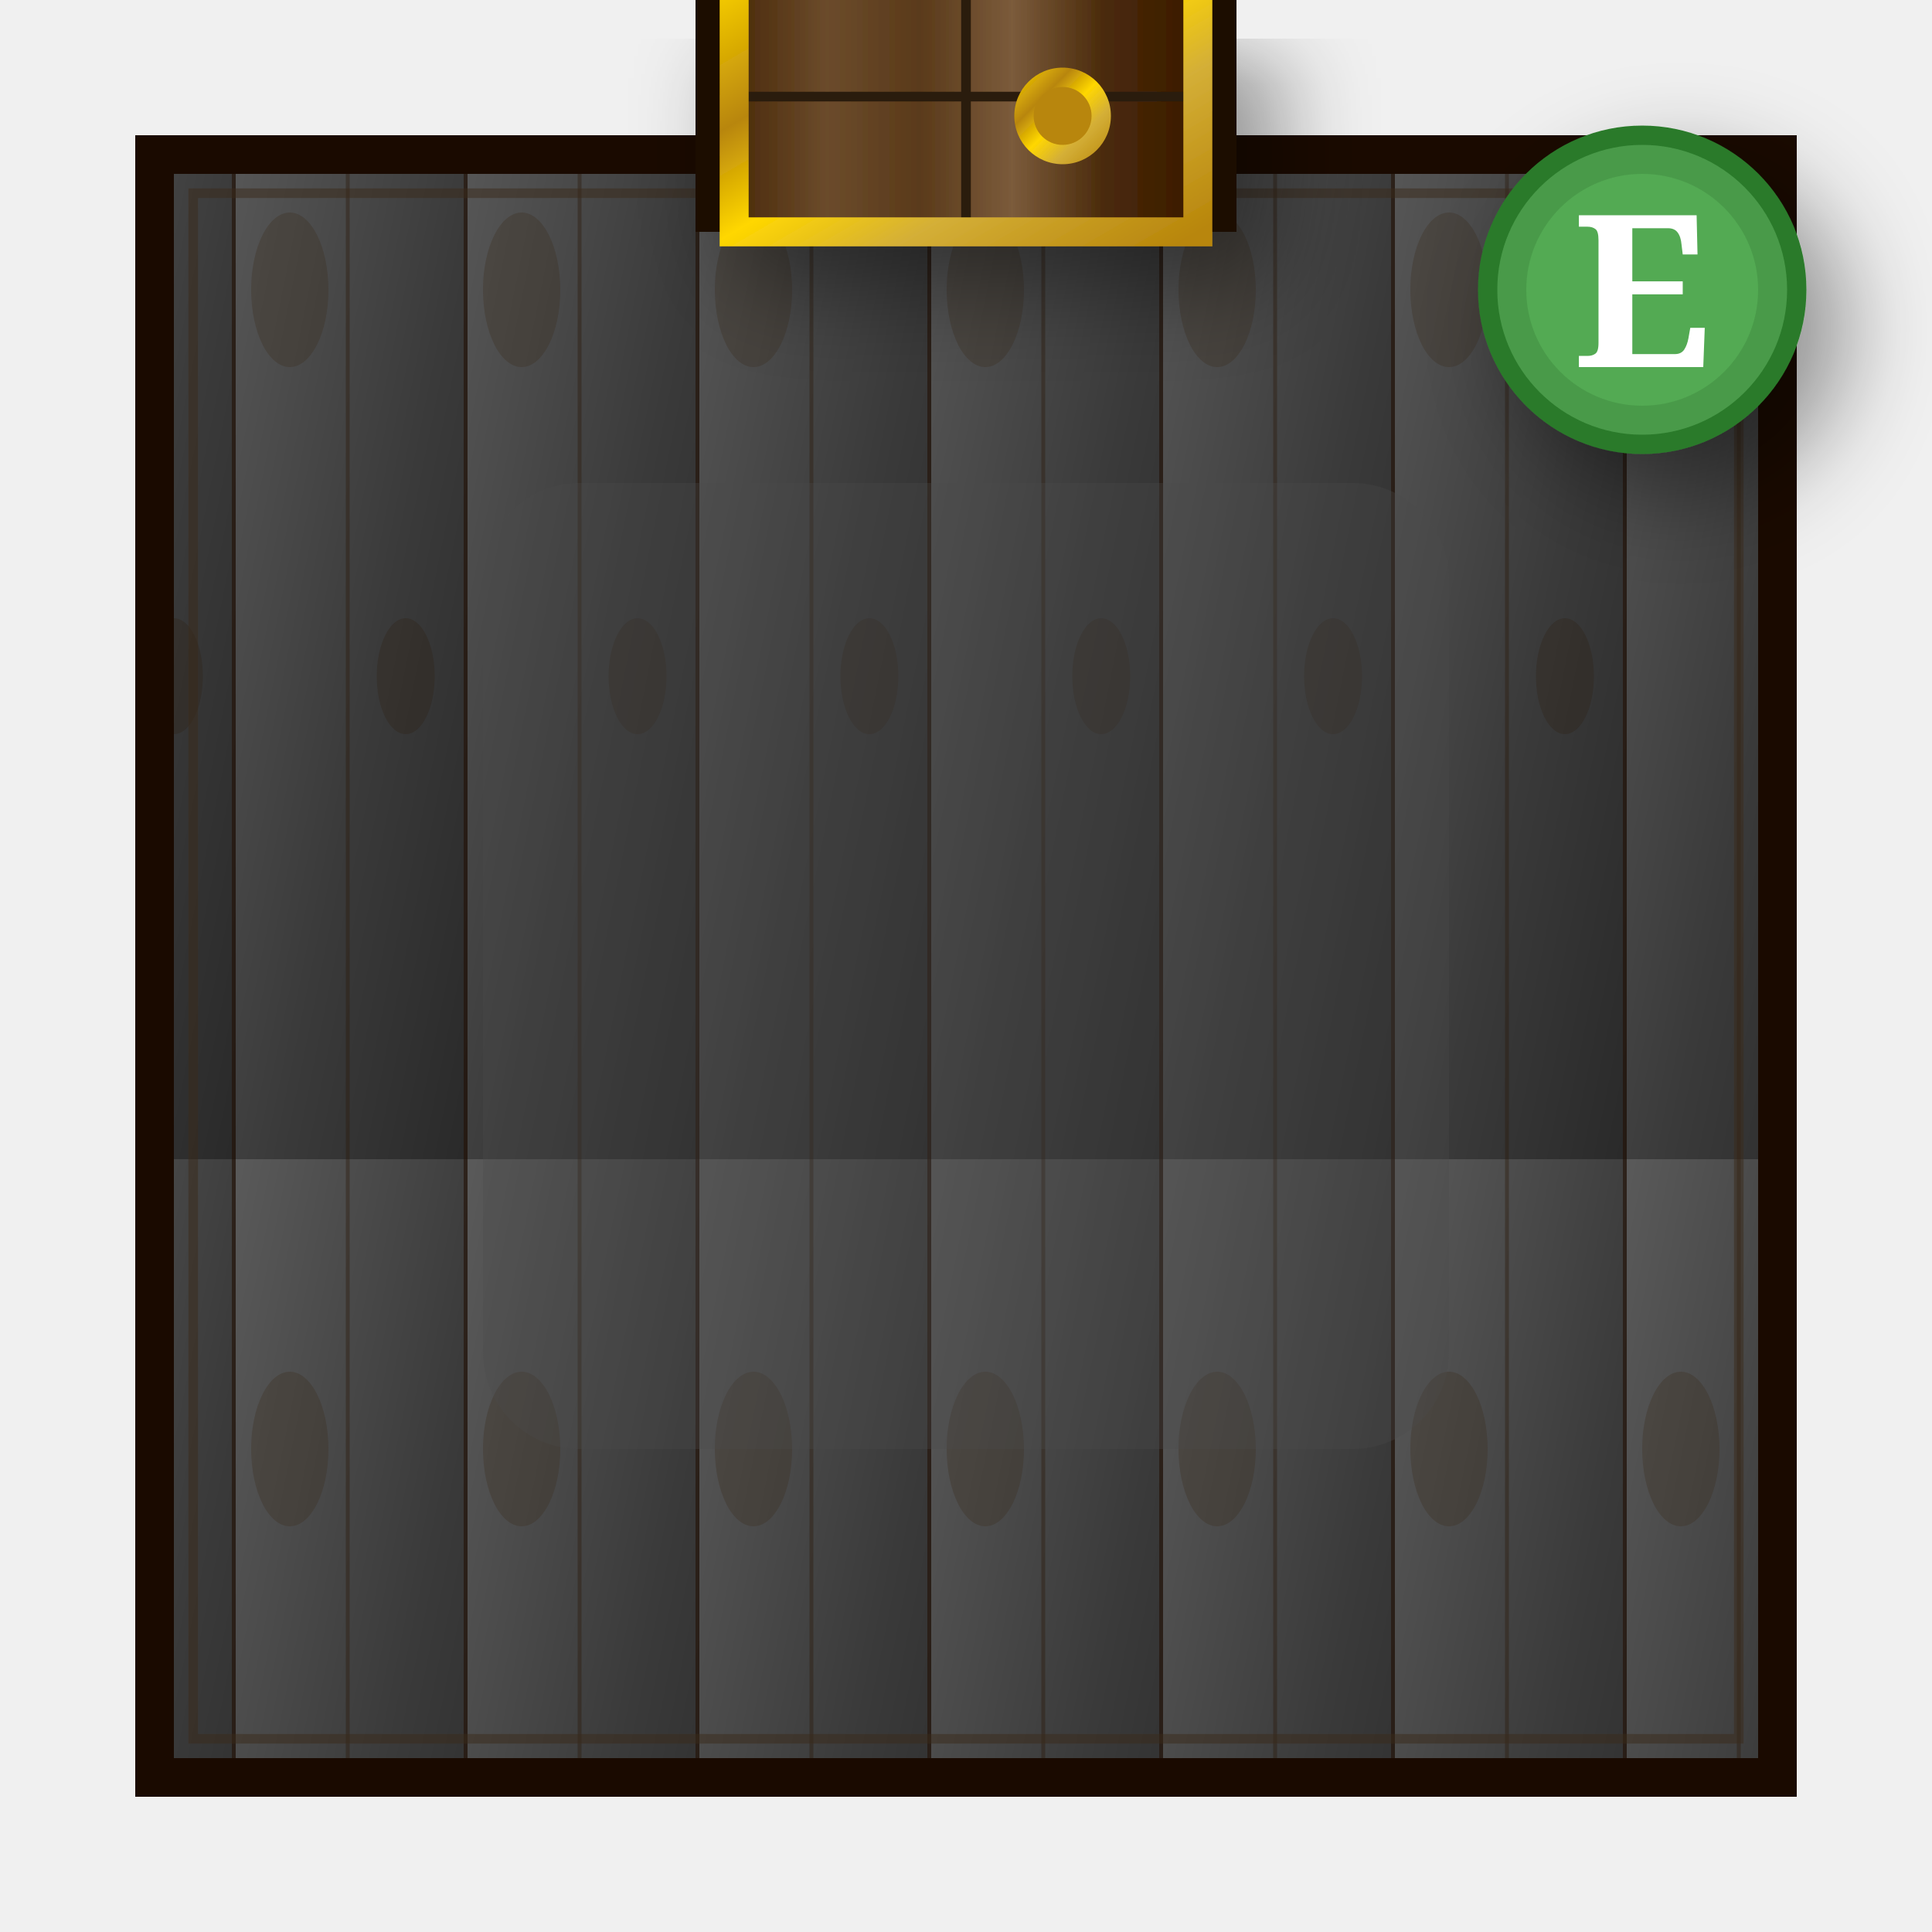
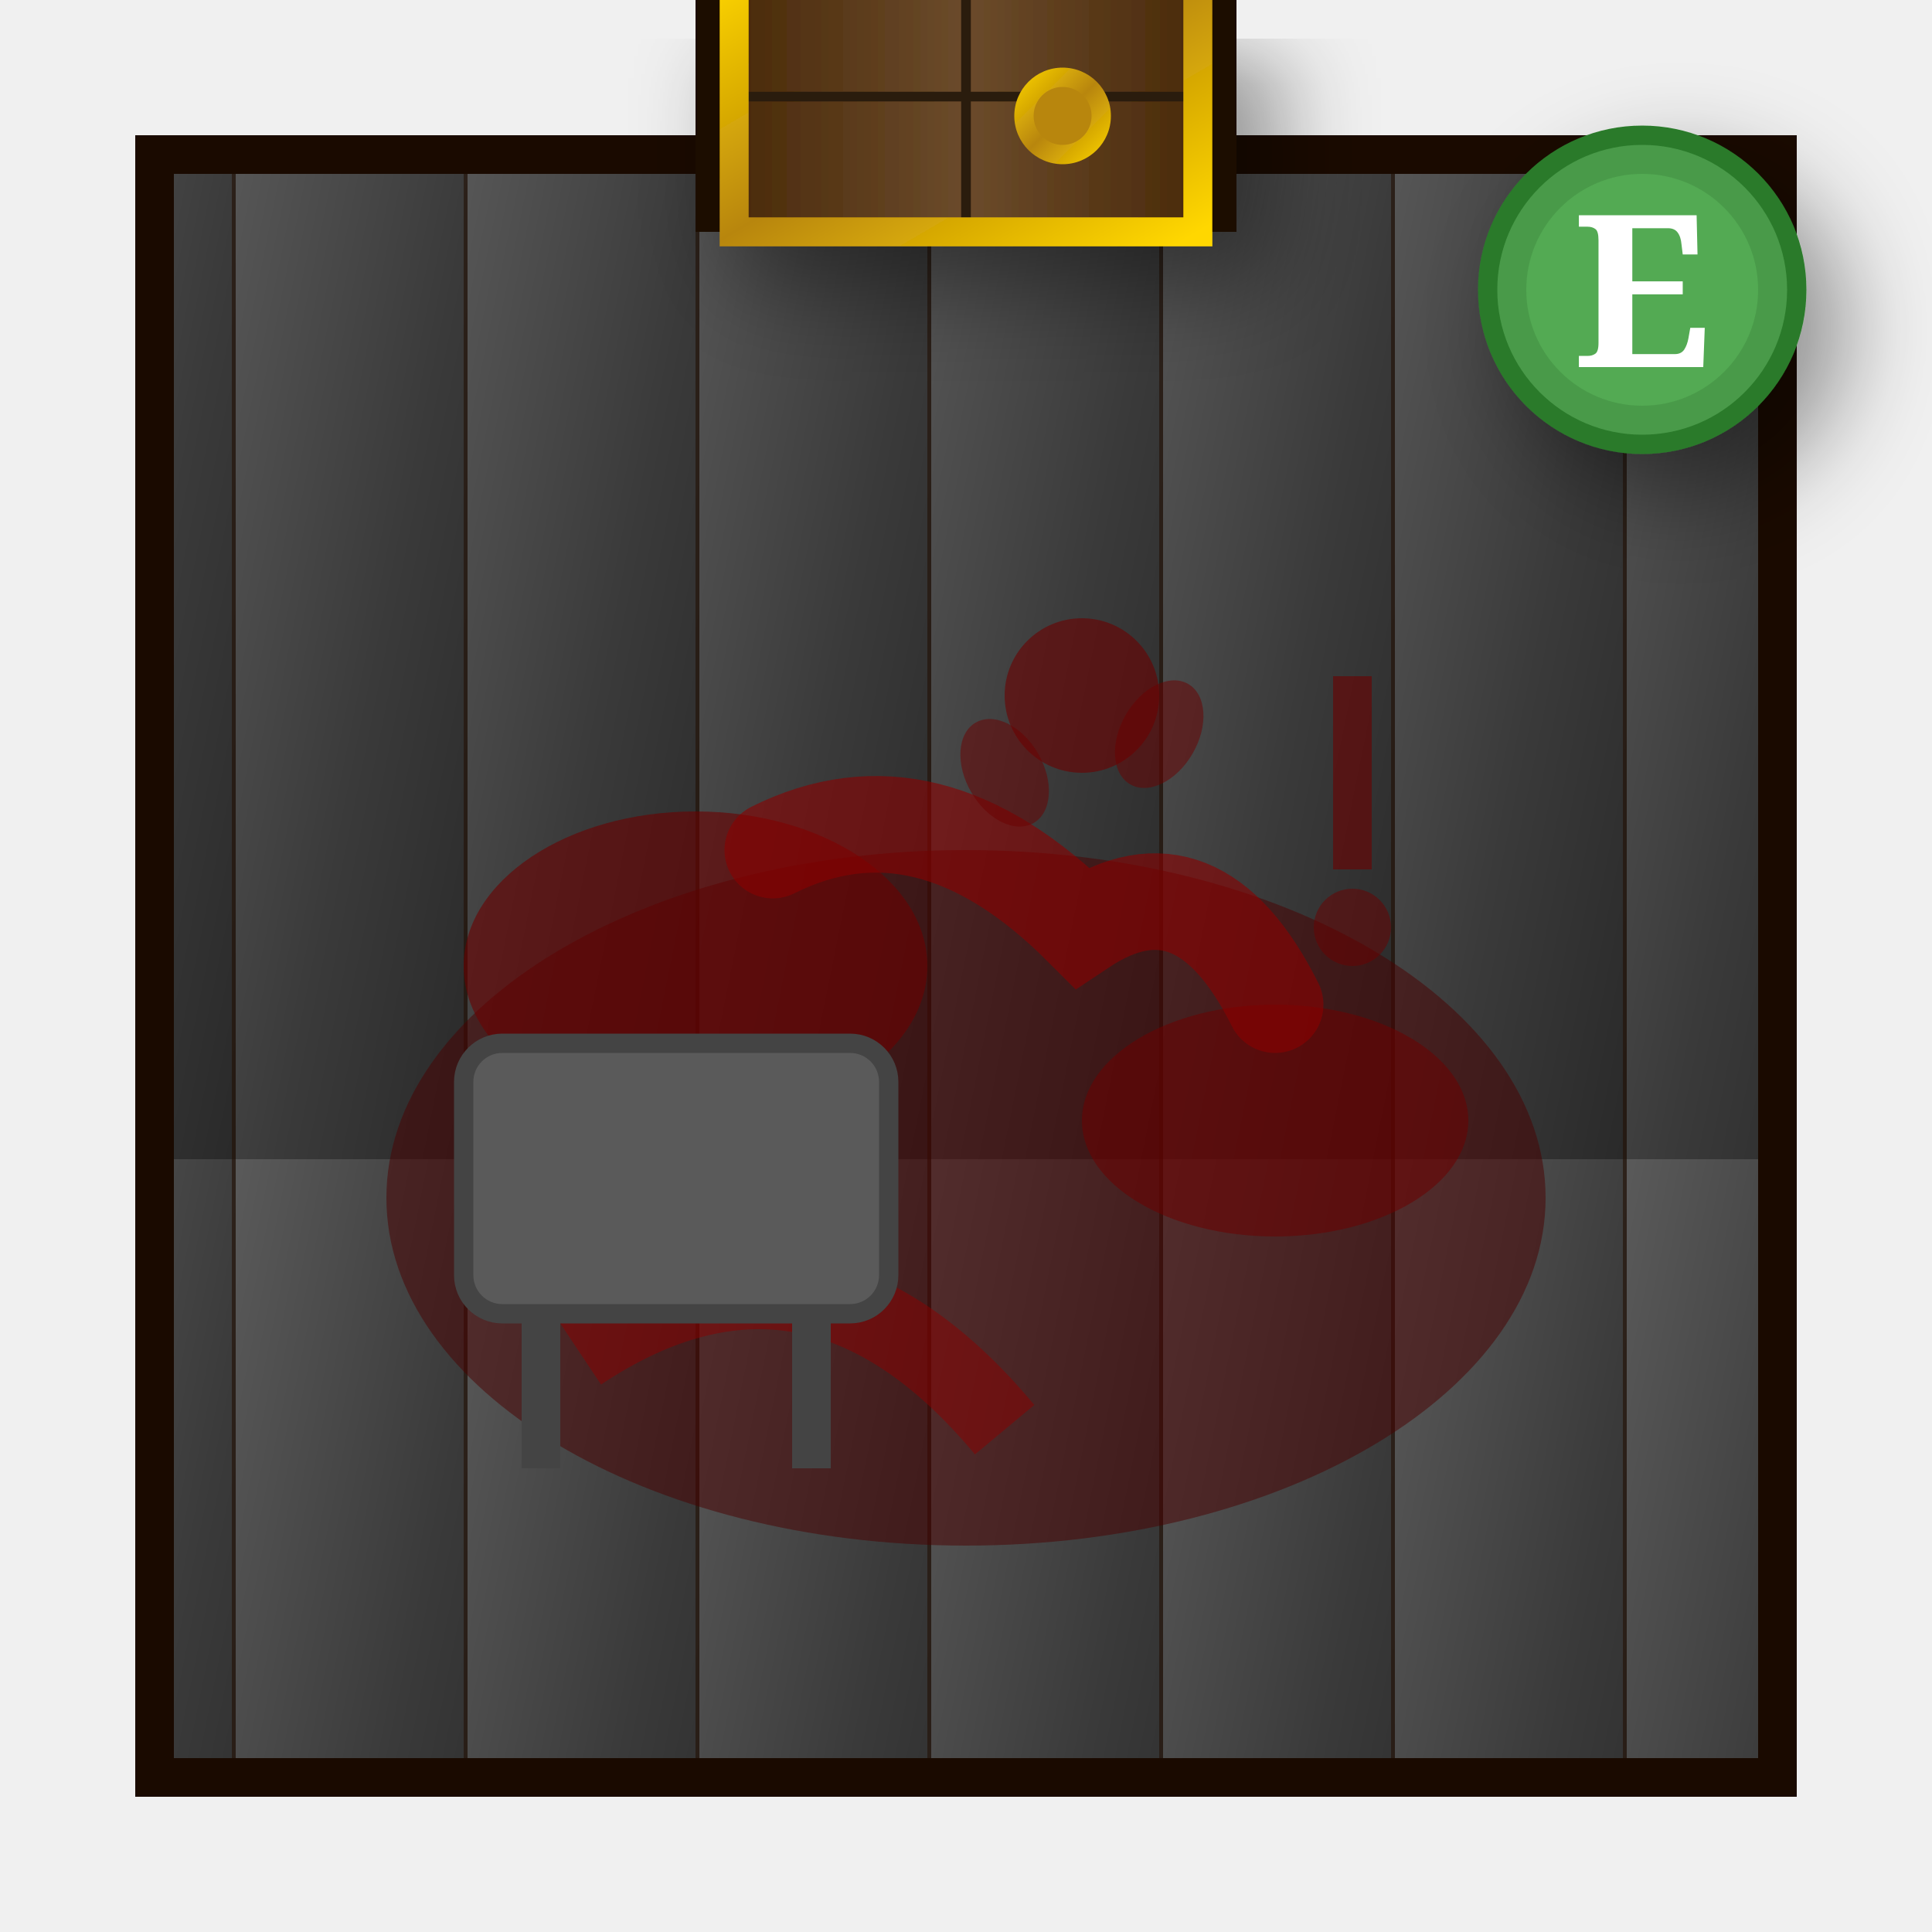
<svg xmlns="http://www.w3.org/2000/svg" viewBox="0 0 100 100" width="400" height="400">
  <defs>
    <linearGradient id="floorGrad" x1="0%" y1="0%" x2="100%" y2="100%">
      <stop offset="0%" style="stop-color:#5A5A5A" />
      <stop offset="30%" style="stop-color:#4A4A4A" />
      <stop offset="60%" style="stop-color:#3A3A3A" />
      <stop offset="100%" style="stop-color:#2A2A2A" />
    </linearGradient>
    <pattern id="woodPattern" x="0" y="0" width="12" height="60" patternUnits="userSpaceOnUse">
      <rect width="12" height="60" fill="url(#floorGrad)" />
      <line x1="0" y1="0" x2="0" y2="60" stroke="#1A0A00" stroke-width="0.4" opacity="0.7" />
-       <line x1="6" y1="0" x2="6" y2="60" stroke="#2A1A0A" stroke-width="0.2" opacity="0.4" />
-       <ellipse cx="3" cy="15" rx="2" ry="4" fill="#3A2A1A" opacity="0.3" />
-       <ellipse cx="9" cy="35" rx="1.5" ry="3" fill="#2A1A0A" opacity="0.25" />
    </pattern>
    <linearGradient id="doorWood" x1="0%" y1="0%" x2="100%" y2="0%">
      <stop offset="0%" style="stop-color:#4A2A0A" />
-       <stop offset="20%" style="stop-color:#6B4B2B" />
-       <stop offset="40%" style="stop-color:#5A3A1A" />
-       <stop offset="60%" style="stop-color:#7B5B3B" />
-       <stop offset="80%" style="stop-color:#4A2A0A" />
-       <stop offset="100%" style="stop-color:#3A1A00" />
+       <stop offset="50%" style="stop-color:#6B4B2B" />
+       <stop offset="100%" style="stop-color:#4A2A0A" />
    </linearGradient>
    <linearGradient id="goldTrim" x1="0%" y1="0%" x2="100%" y2="100%">
      <stop offset="0%" style="stop-color:#FFD700" />
-       <stop offset="30%" style="stop-color:#B8860B" />
-       <stop offset="50%" style="stop-color:#FFD700" />
-       <stop offset="70%" style="stop-color:#D4AF37" />
-       <stop offset="100%" style="stop-color:#B8860B" />
+       <stop offset="50%" style="stop-color:#B8860B" />
+       <stop offset="100%" style="stop-color:#FFD700" />
    </linearGradient>
    <filter id="softShadow" x="-50%" y="-50%" width="200%" height="200%">
      <feGaussianBlur in="SourceAlpha" stdDeviation="2.5" />
      <feOffset dx="2" dy="2" result="offsetblur" />
      <feComponentTransfer>
        <feFuncA type="linear" slope="0.4" />
      </feComponentTransfer>
      <feMerge>
        <feMergeNode />
        <feMergeNode in="SourceGraphic" />
      </feMerge>
    </filter>
-     <filter id="innerGlow">
-       <feGaussianBlur in="SourceAlpha" stdDeviation="3" result="blur" />
-       <feComposite in="blur" in2="SourceAlpha" operator="arithmetic" k2="-1" k3="1" result="shadowDiff" />
-       <feFlood flood-color="#FFD700" flood-opacity="0.4" />
-       <feComposite in2="shadowDiff" operator="in" />
-       <feComposite in2="SourceGraphic" operator="over" />
-     </filter>
  </defs>
  <rect x="8" y="8" width="84" height="84" fill="url(#woodPattern)" stroke="#1A0A00" stroke-width="2" />
-   <rect x="10" y="10" width="80" height="80" fill="none" stroke="#3A2A1A" stroke-width="0.5" opacity="0.5" />
-   <rect x="25" y="25" width="50" height="50" fill="#4A4A4A" opacity="0.3" rx="5" />
+   <g>
+     <ellipse cx="50" cy="62" rx="30" ry="18" fill="#4A0000" opacity="0.5" />
+     <ellipse cx="36" cy="50" rx="12" ry="8" fill="#6B0000" opacity="0.6" />
+     <ellipse cx="66" cy="58" rx="10" ry="6" fill="#6B0000" opacity="0.55" />
+     <path d="M40,44 Q48,40 56,48 Q62,44 66,52" fill="none" stroke="#8B0000" stroke-width="5" opacity="0.6" stroke-linecap="round" />
+     <path d="M30,70 Q42,62 52,74" fill="none" stroke="#8B0000" stroke-width="4" opacity="0.5" />
+     <circle cx="56" cy="36" r="4" fill="#6B0000" opacity="0.6" />
+     <ellipse cx="52" cy="40" rx="2" ry="3" fill="#6B0000" opacity="0.5" transform="rotate(-30 52 40)" />
+     <ellipse cx="60" cy="38" rx="2" ry="3" fill="#6B0000" opacity="0.5" transform="rotate(30 60 38)" />
+     <rect x="24" y="54" width="22" height="14" fill="#5A5A5A" stroke="#444" stroke-width="1" rx="2" />
+     <line x1="28" y1="68" x2="28" y2="76" stroke="#444" stroke-width="2" />
+     <line x1="42" y1="68" x2="42" y2="76" stroke="#444" stroke-width="2" />
+     <path d="M70,35 L70,45" stroke="#6B0000" stroke-width="2" opacity="0.6" />
+     <circle cx="70" cy="48" r="2" fill="#6B0000" opacity="0.5" />
+   </g>
  <g filter="url(#softShadow)">
    <rect x="36" y="-4" width="28" height="16" fill="#1A0A00" />
    <rect x="38" y="-2" width="24" height="14" fill="url(#doorWood)" />
    <line x1="50" y1="-2" x2="50" y2="12" stroke="#2A1A0A" stroke-width="0.5" />
    <line x1="38" y1="5" x2="62" y2="5" stroke="#2A1A0A" stroke-width="0.5" />
    <rect x="38" y="-2" width="24" height="14" fill="none" stroke="url(#goldTrim)" stroke-width="1.5" />
    <circle cx="55" cy="6" r="2.5" fill="url(#goldTrim)" />
    <circle cx="55" cy="6" r="1.5" fill="#B8860B" />
  </g>
  <g filter="url(#softShadow)">
    <circle cx="85" cy="15" r="8" fill="#4A9A4A" stroke="#2A7A2A" stroke-width="1" />
    <circle cx="85" cy="15" r="6" fill="#5ABA5A" opacity="0.5" />
    <text x="85" y="19" text-anchor="middle" font-size="11" fill="#FFF" font-weight="bold" font-family="serif">E</text>
  </g>
</svg>
